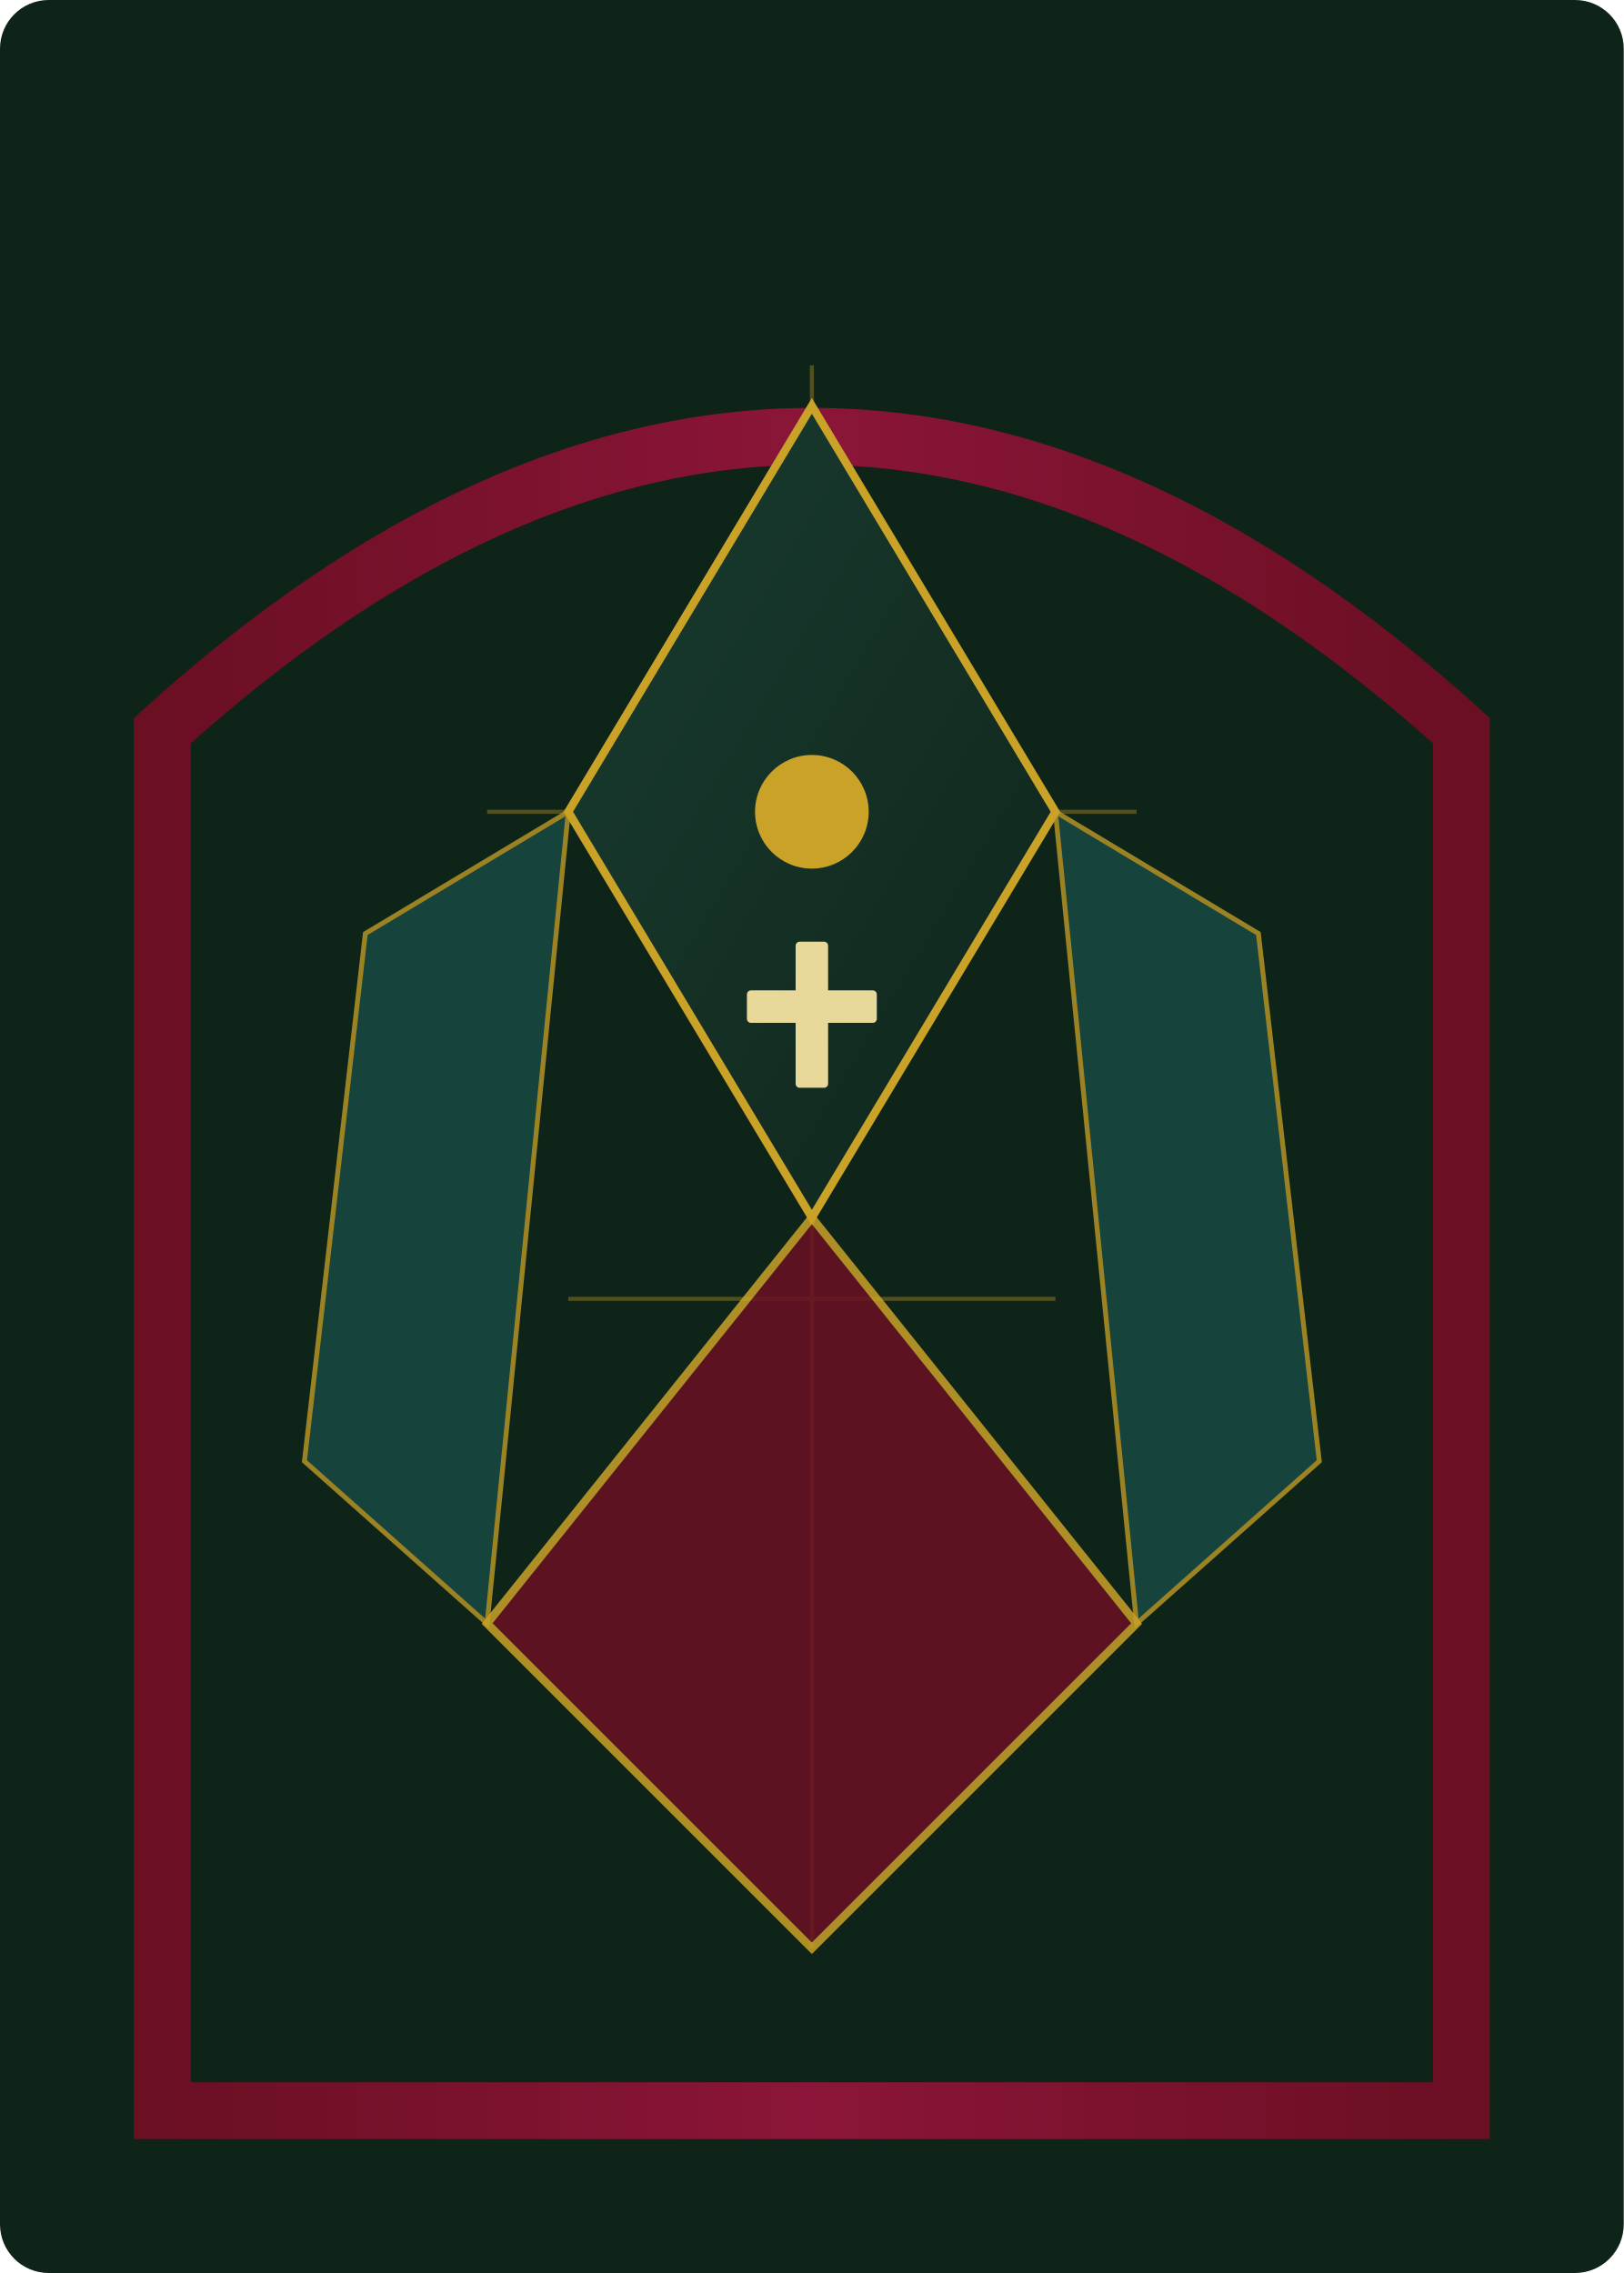
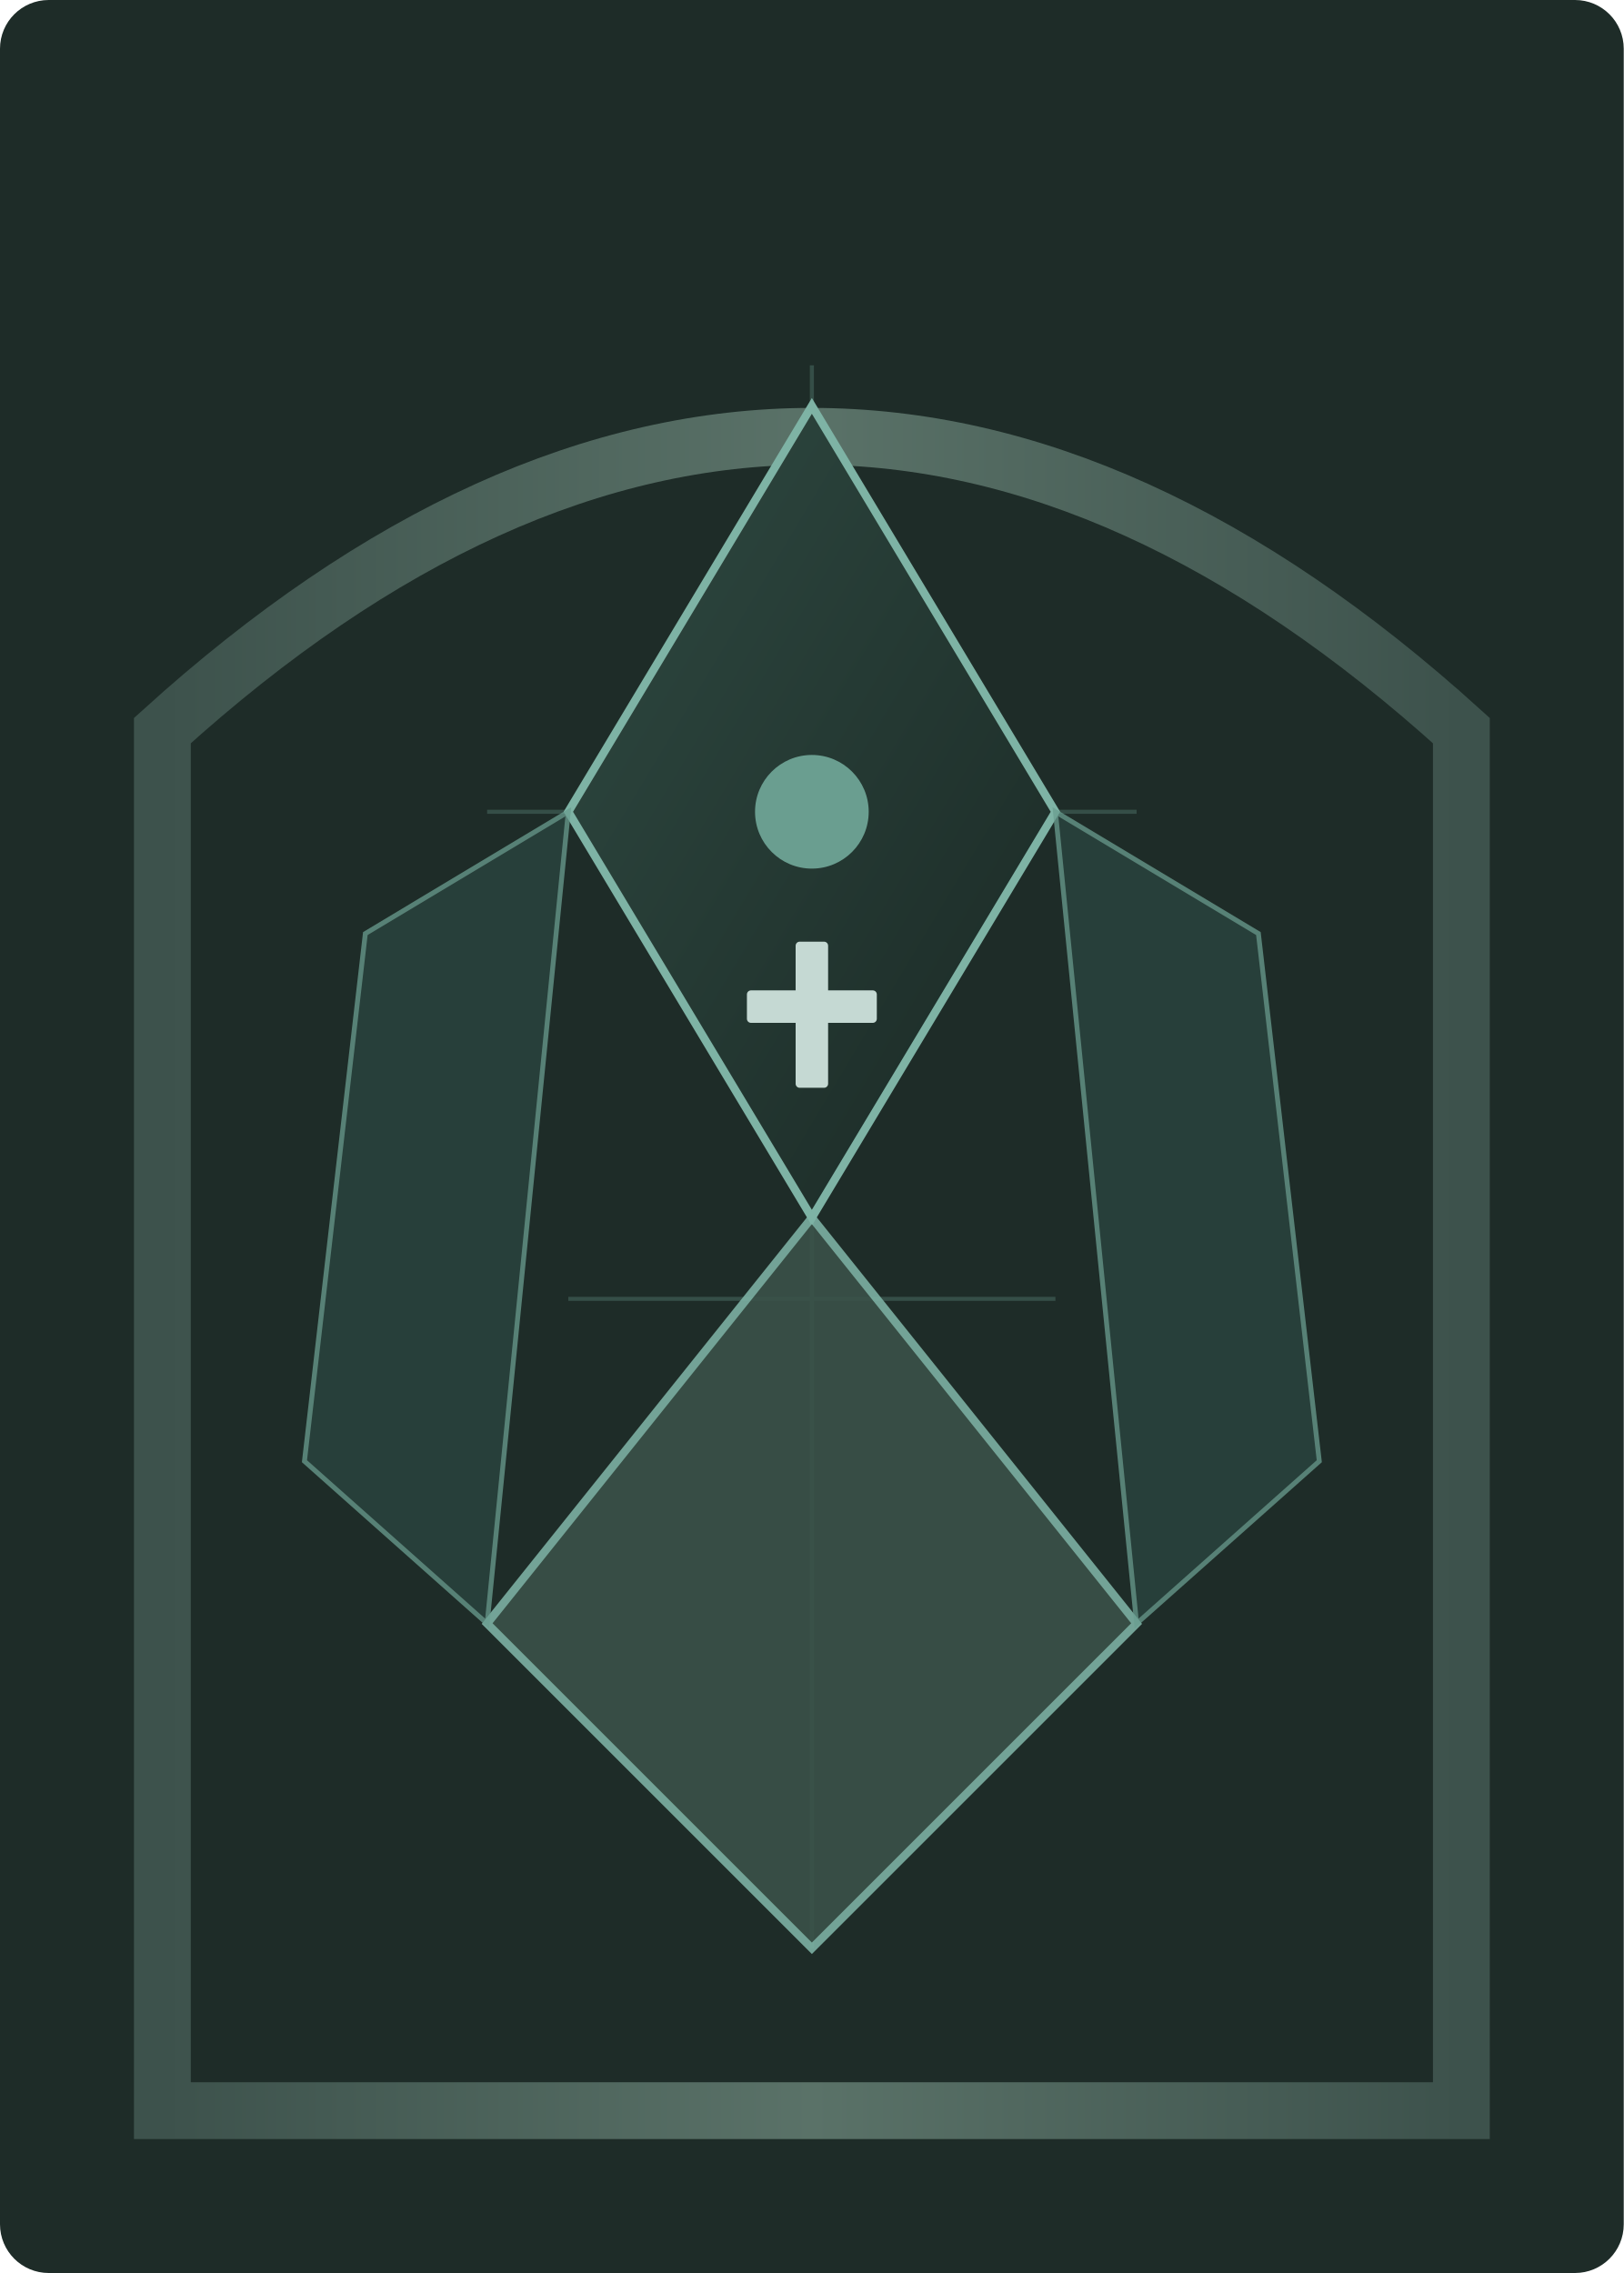
<svg xmlns="http://www.w3.org/2000/svg" viewBox="0 0 400 560" width="400" height="560" role="img" aria-labelledby="st">
  <defs>
    <linearGradient id="frame" x1="0%" y1="0%" x2="100%" y2="0%">
-       <stop offset="0%" style="stop-color:#6b0f23" />
-       <stop offset="50%" style="stop-color:#8b1538" />
-       <stop offset="100%" style="stop-color:#6b0f23" />
+       <stop offset="0%" style="stop-color:#3d524c" />
+       <stop offset="50%" style="stop-color:#5a7268" />
+       <stop offset="100%" style="stop-color:#3d524c" />
    </linearGradient>
    <linearGradient id="leaf" x1="0%" y1="0%" x2="100%" y2="100%">
-       <stop offset="0%" style="stop-color:#1a3d32" />
-       <stop offset="100%" style="stop-color:#0f2419" />
+       <stop offset="0%" style="stop-color:#2f4a42" />
+       <stop offset="100%" style="stop-color:#1a2824" />
    </linearGradient>
  </defs>
-   <rect width="400" height="560" rx="12" fill="#0f2419" />
+   <rect width="400" height="560" rx="12" fill="#1e2c28" />
  <path d="M40 520 L40 180 Q200 35 360 180 L360 520 Z" fill="none" stroke="url(#frame)" stroke-width="14" />
-   <path d="M200 90 L200 480 M120 200 L280 200 M140 320 L260 320" stroke="#c9a227" stroke-width="1" opacity="0.35" />
-   <path d="M200 100 L260 200 L200 300 L140 200 Z" fill="url(#leaf)" stroke="#c9a227" stroke-width="2" />
-   <path d="M200 300 L280 400 L200 480 L120 400 Z" fill="#6b0f23" stroke="#c9a227" stroke-width="2" opacity="0.85" />
-   <path d="M90 230 L140 200 L120 400 L75 360 Z" fill="#1a4d4a" stroke="#c9a227" stroke-width="1.2" opacity="0.75" />
-   <path d="M310 230 L260 200 L280 400 L325 360 Z" fill="#1a4d4a" stroke="#c9a227" stroke-width="1.2" opacity="0.75" />
-   <circle cx="200" cy="200" r="14" fill="#c9a227" />
-   <g fill="#e8d89a">
+   <path d="M200 90 L200 480 M120 200 L280 200 M140 320 L260 320" stroke="#6a9e90" stroke-width="1" opacity="0.3" />
+   <path d="M200 100 L260 200 L200 300 L140 200 Z" fill="url(#leaf)" stroke="#7eb3a5" stroke-width="2" />
+   <path d="M200 300 L280 400 L200 480 L120 400 Z" fill="#3a5248" stroke="#7eb3a5" stroke-width="2" opacity="0.88" />
+   <path d="M90 230 L140 200 L120 400 L75 360 Z" fill="#2a4540" stroke="#6a9e90" stroke-width="1.2" opacity="0.75" />
+   <path d="M310 230 L260 200 L280 400 L325 360 Z" fill="#2a4540" stroke="#6a9e90" stroke-width="1.2" opacity="0.75" />
+   <circle cx="200" cy="200" r="14" fill="#6a9e90" />
+   <g fill="#c5d9d3">
    <rect x="196" y="232" width="8" height="36" rx="1" />
    <rect x="184" y="244" width="32" height="8" rx="1" />
  </g>
</svg>
